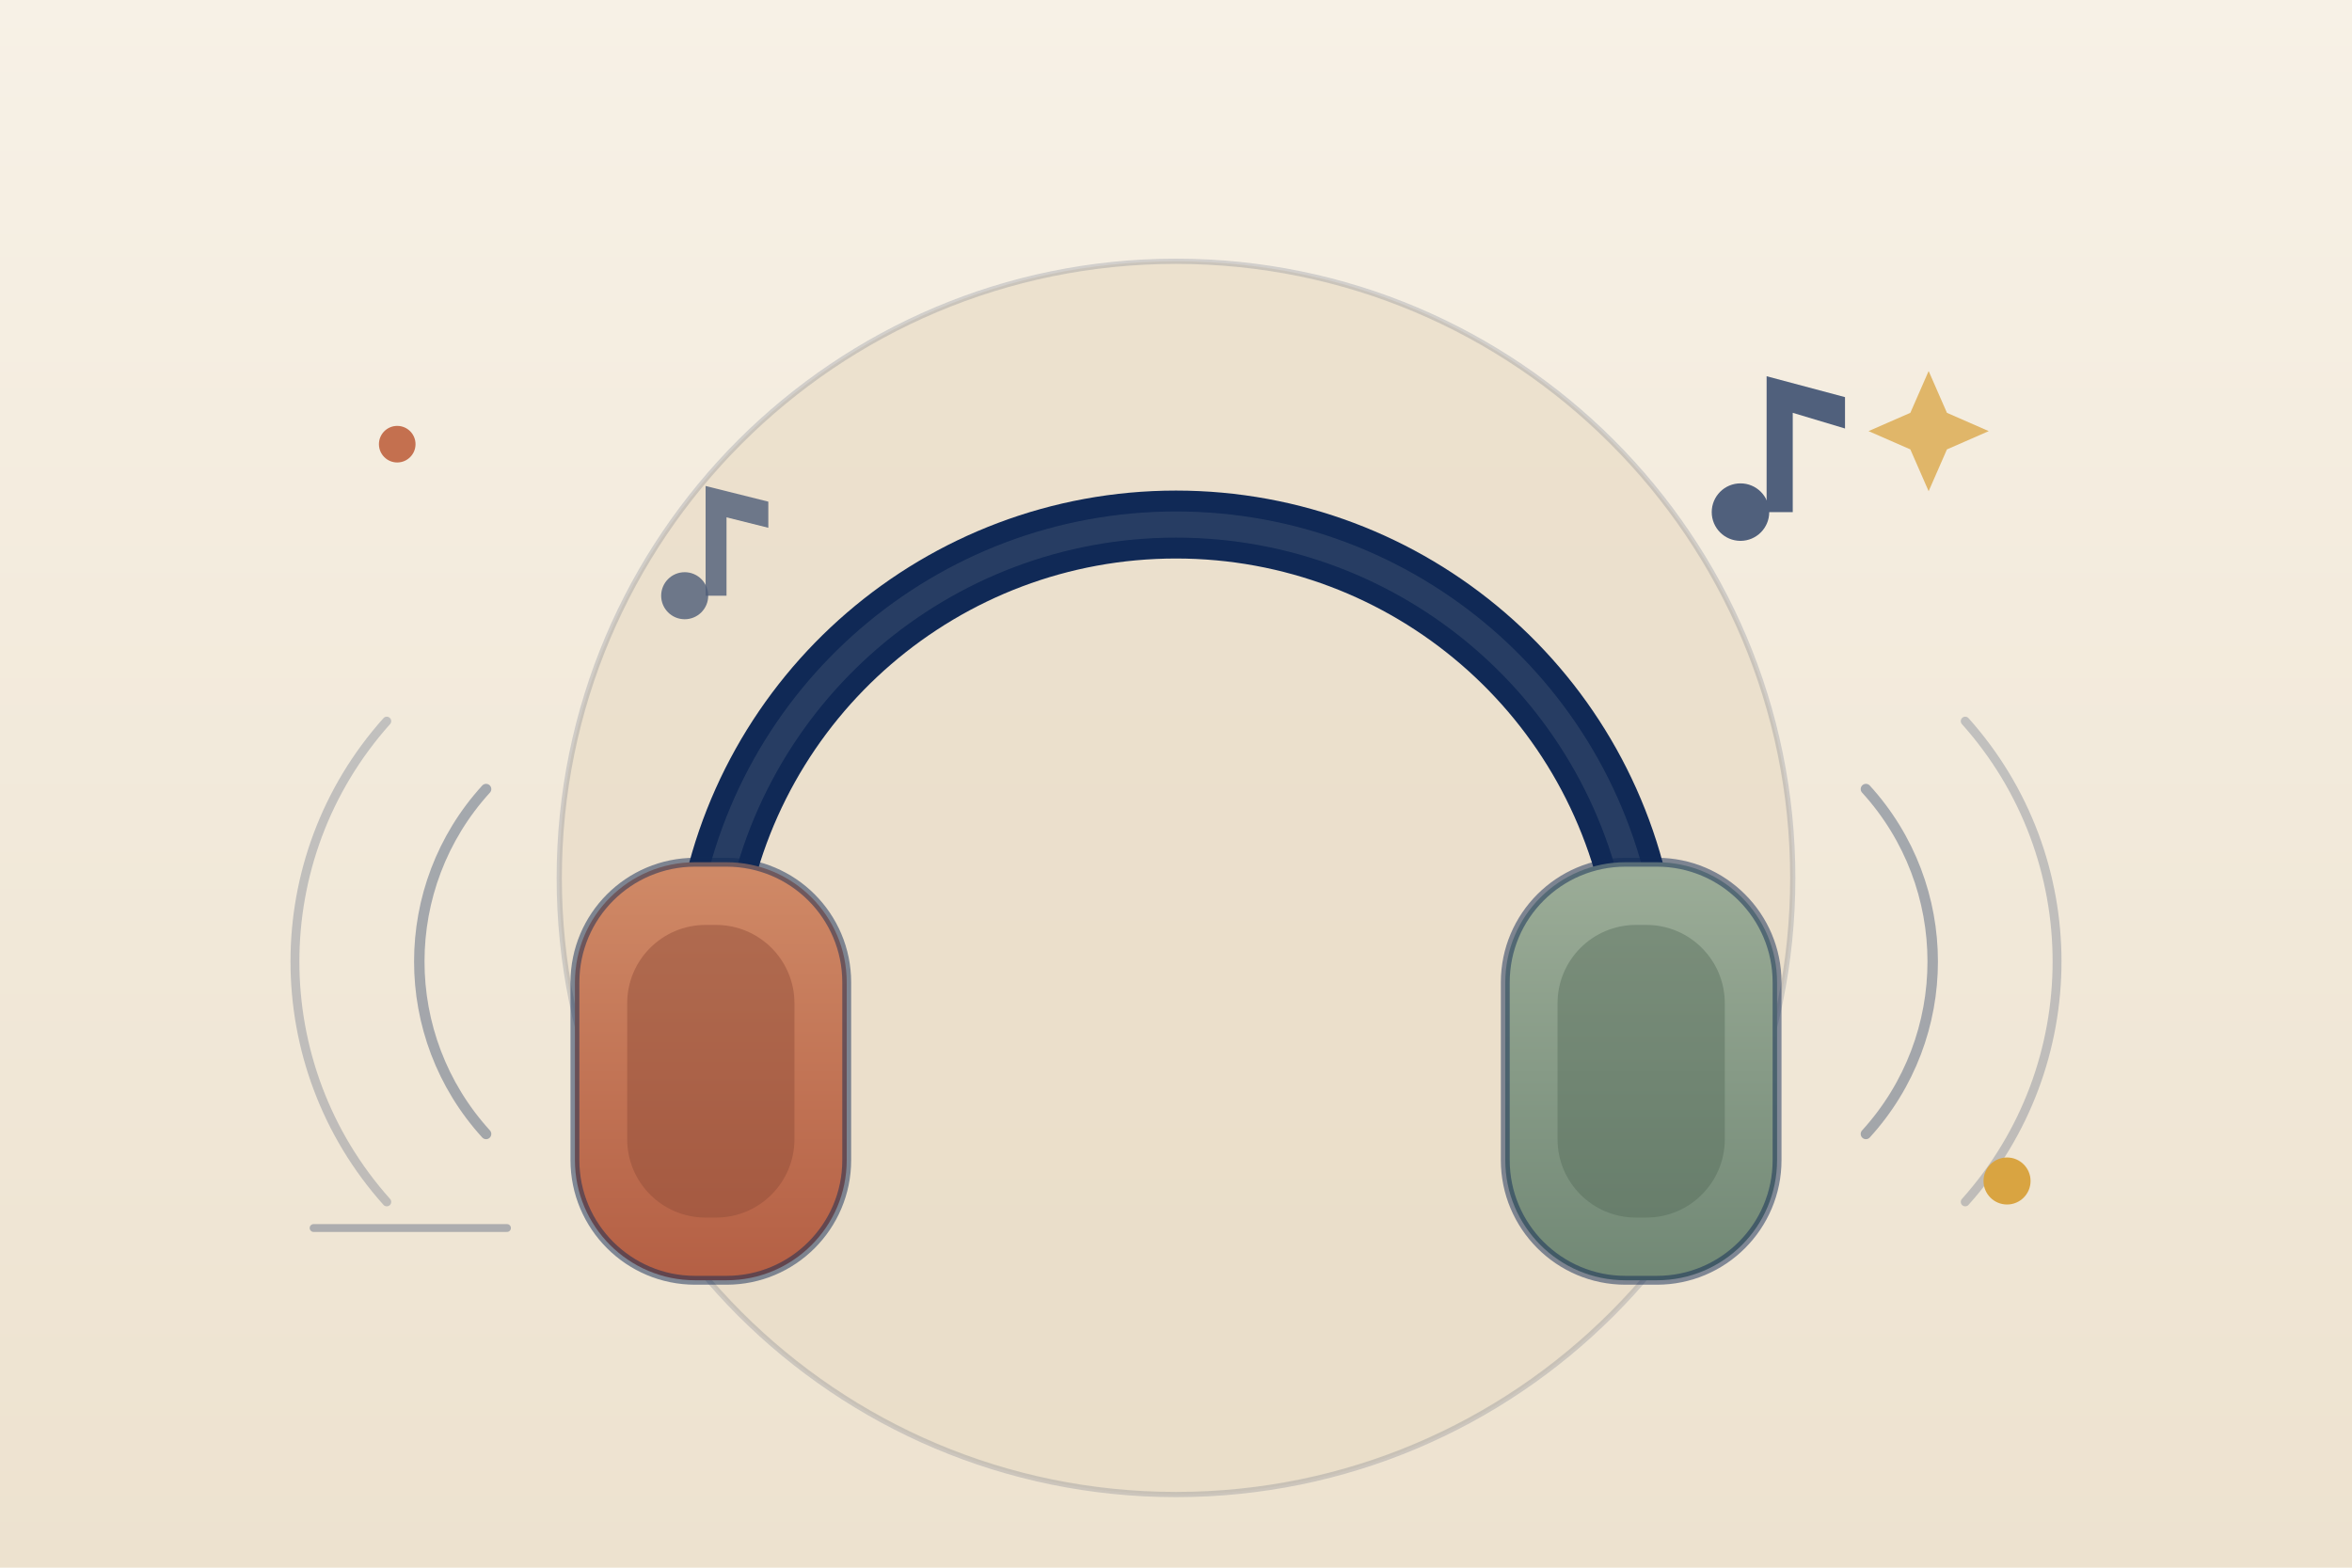
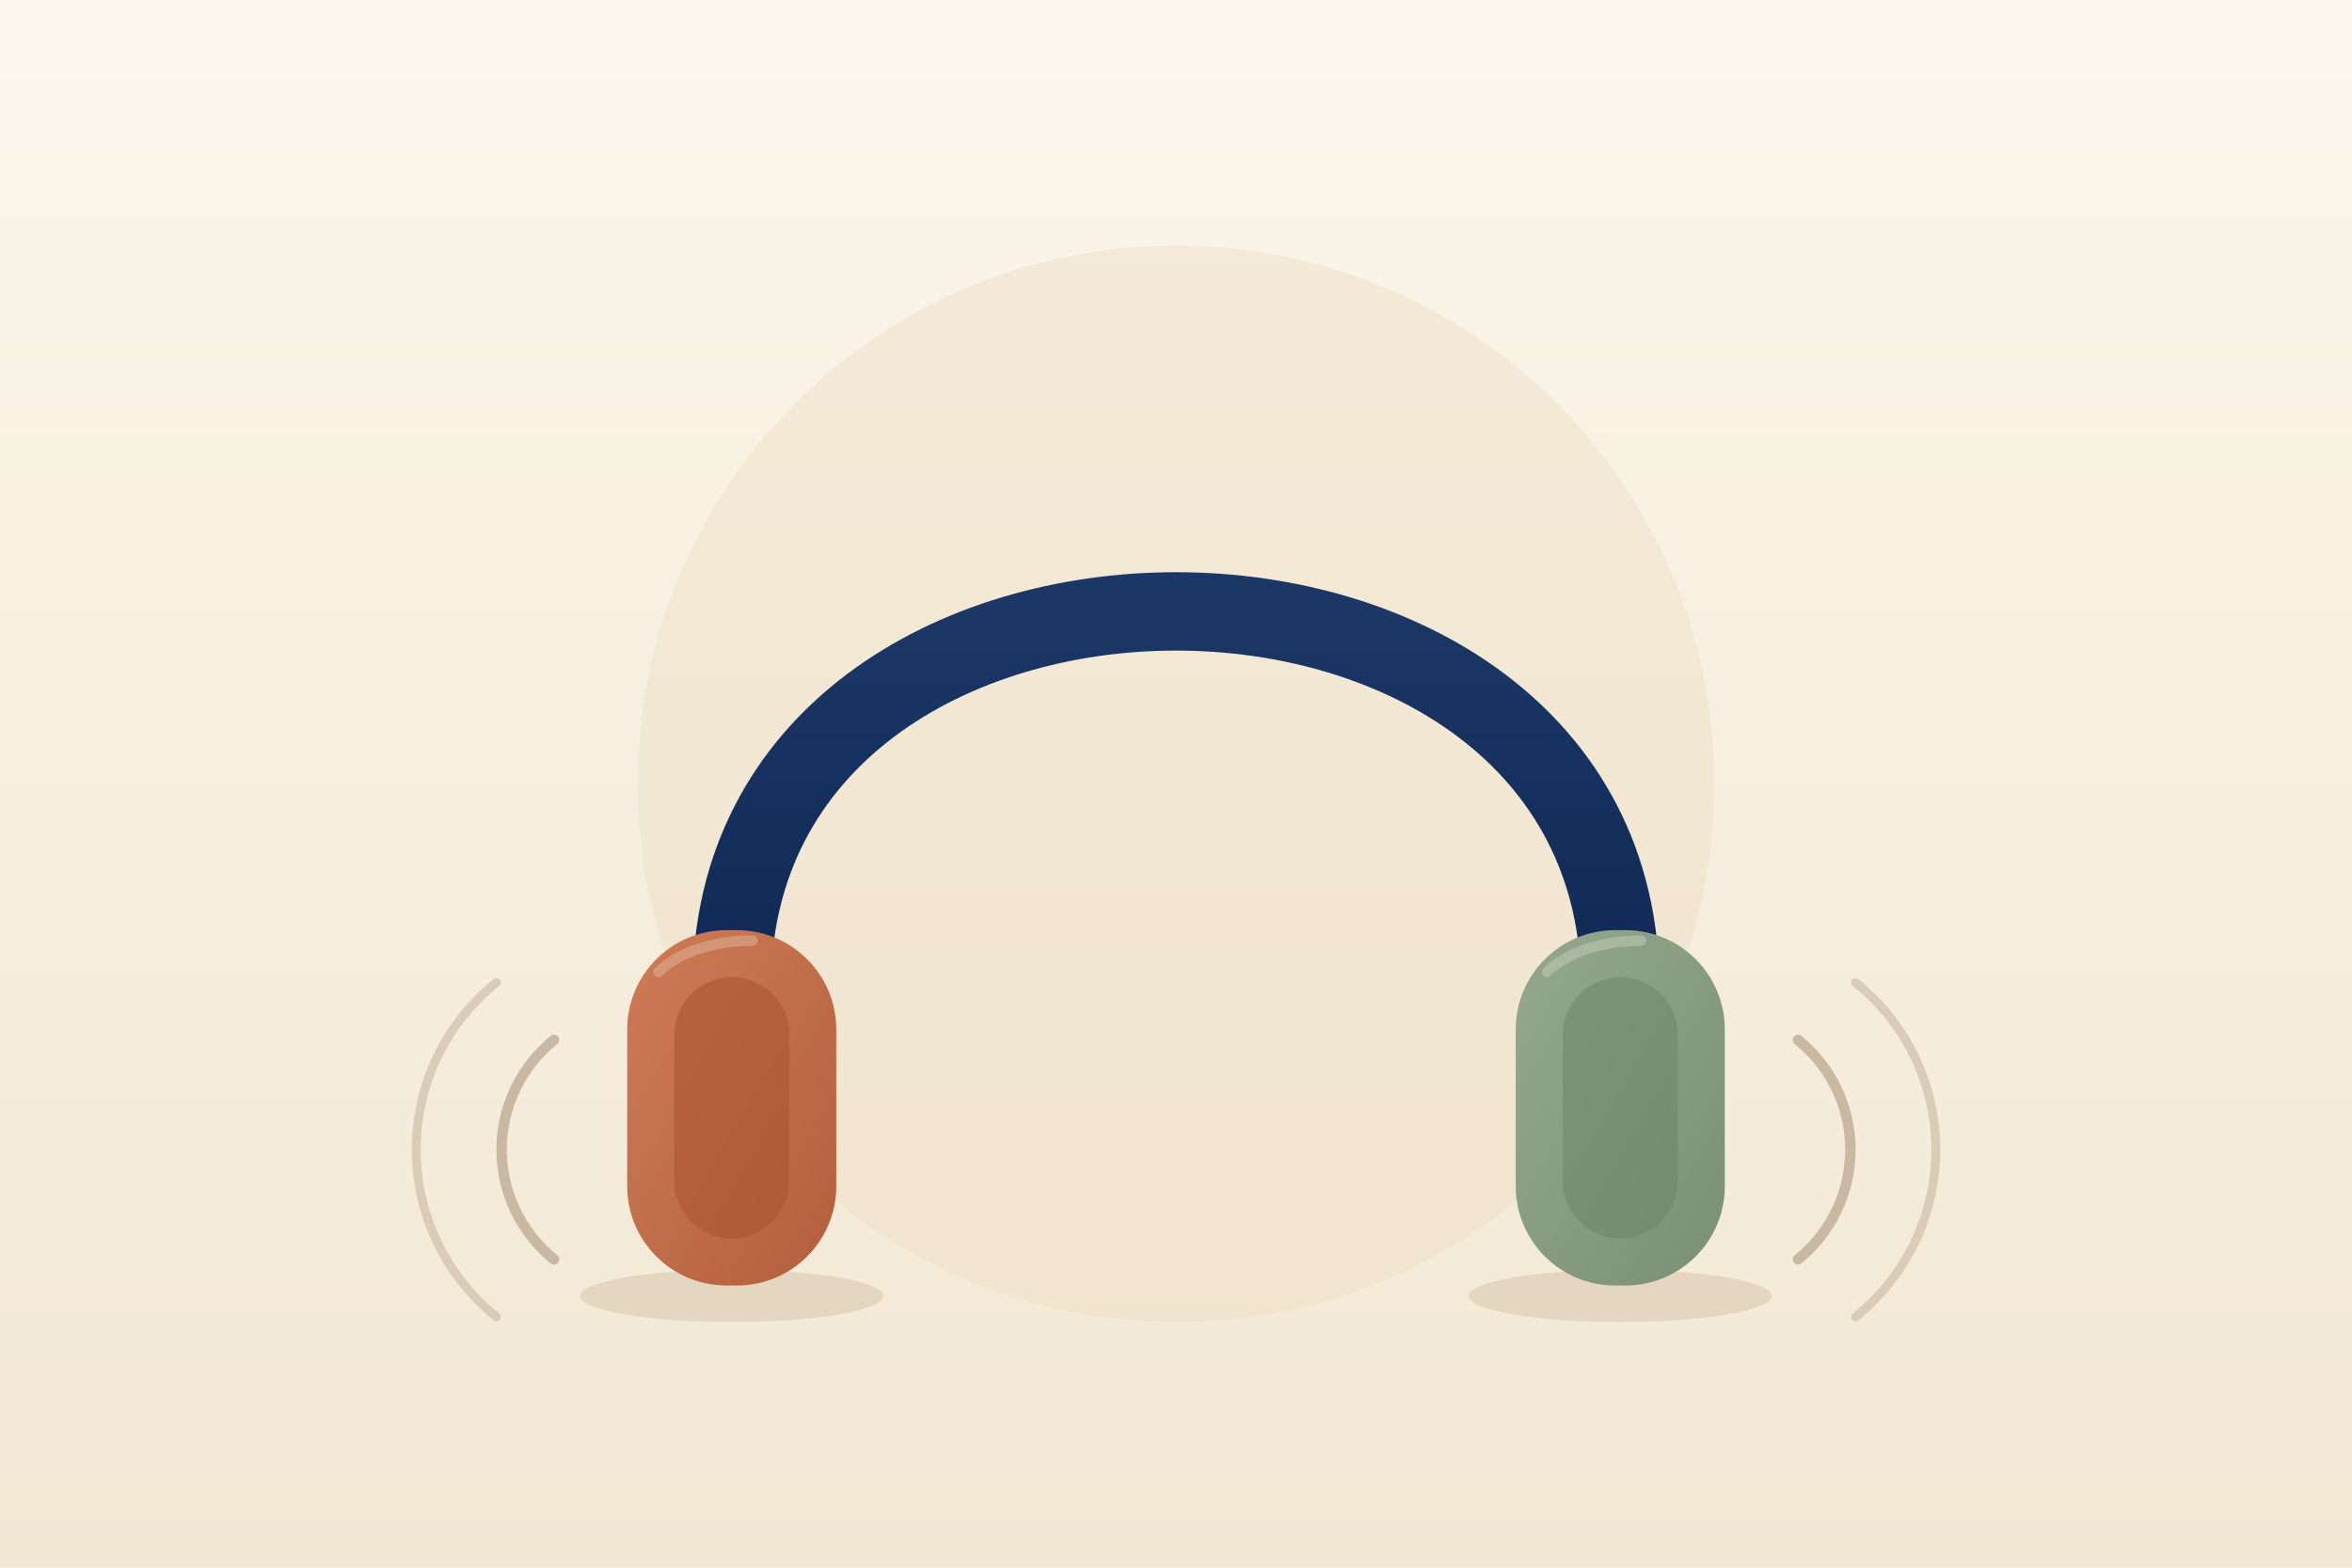
<svg xmlns="http://www.w3.org/2000/svg" viewBox="0 0 900 600" role="img" aria-label="耳机与声波插画">
  <defs>
-     <linearGradient id="bg" x1="0" y1="0" x2="0" y2="1">
-       <stop offset="0" stop-color="#F7F1E6" />
-       <stop offset="1" stop-color="#EDE2CF" />
+     <linearGradient id="g3bg" x1="0" y1="0" x2="0" y2="1">
+       <stop offset="0" stop-color="#FBF6EC" />
+       <stop offset="1" stop-color="#F2E7D3" />
    </linearGradient>
-     <linearGradient id="cupWarm" x1="0" y1="0" x2="0" y2="1">
-       <stop offset="0" stop-color="#D08A67" />
-       <stop offset="1" stop-color="#B45F44" />
+     <linearGradient id="g3cupL" x1="0" y1="0" x2="1" y2="1">
+       <stop offset="0" stop-color="#CE7B56" />
+       <stop offset="1" stop-color="#B35F3D" />
    </linearGradient>
-     <linearGradient id="cupGreen" x1="0" y1="0" x2="0" y2="1">
-       <stop offset="0" stop-color="#9CAD98" />
-       <stop offset="1" stop-color="#718875" />
+     <linearGradient id="g3cupR" x1="0" y1="0" x2="1" y2="1">
+       <stop offset="0" stop-color="#94A88D" />
+       <stop offset="1" stop-color="#7A9074" />
+     </linearGradient>
+     <linearGradient id="g3band" x1="0" y1="0" x2="0" y2="1">
+       <stop offset="0" stop-color="#1B3766" />
+       <stop offset="1" stop-color="#102956" />
    </linearGradient>
  </defs>
-   <rect width="900" height="600" fill="url(#bg)" />
-   <circle cx="450" cy="336" r="236" fill="#E8DCC6" opacity="0.7" />
-   <circle cx="450" cy="336" r="236" fill="none" stroke="#102956" stroke-width="2" opacity="0.16" />
-   <g fill="none" stroke="#102956" stroke-linecap="round">
-     <path d="M186 302a98 98 0 0 0 0 132" stroke-width="4" opacity="0.34" />
-     <path d="M148 276a138 138 0 0 0 0 184" stroke-width="3.4" opacity="0.22" />
-     <path d="M714 302a98 98 0 0 1 0 132" stroke-width="4" opacity="0.34" />
-     <path d="M752 276a138 138 0 0 1 0 184" stroke-width="3.4" opacity="0.22" />
+   <rect width="900" height="600" fill="url(#g3bg)" />
+   <circle cx="450" cy="300" r="206" fill="#EEDFC6" opacity="0.5" />
+   <g fill="none" stroke="#C9B8A2" stroke-linecap="round">
+     <path d="M212 398a54 54 0 0 0 0 84" stroke-width="4" />
+     <path d="M190 376a82 82 0 0 0 0 128" stroke-width="3.4" opacity="0.6" />
+     <path d="M688 398a54 54 0 0 1 0 84" stroke-width="4" />
+     <path d="M710 376a82 82 0 0 1 0 128" stroke-width="3.4" opacity="0.6" />
  </g>
-   <path d="M272 354A180 180 0 0 1 628 354" fill="none" stroke="#102956" stroke-width="26" stroke-linecap="round" />
-   <path d="M272 354A180 180 0 0 1 628 354" fill="none" stroke="#3B4F6E" stroke-width="10" stroke-linecap="round" opacity="0.55" />
-   <g>
-     <rect x="220" y="330" width="104" height="160" rx="46" fill="url(#cupWarm)" />
-     <rect x="240" y="354" width="64" height="112" rx="30" fill="#8E4B37" opacity="0.45" />
-     <rect x="220" y="330" width="104" height="160" rx="46" fill="none" stroke="#102956" stroke-width="3.4" opacity="0.5" />
-   </g>
-   <g>
-     <rect x="576" y="330" width="104" height="160" rx="46" fill="url(#cupGreen)" />
-     <rect x="596" y="354" width="64" height="112" rx="30" fill="#4F6655" opacity="0.4" />
-     <rect x="576" y="330" width="104" height="160" rx="46" fill="none" stroke="#102956" stroke-width="3.4" opacity="0.5" />
-   </g>
-   <g fill="#102956" opacity="0.72">
-     <circle cx="666" cy="196" r="11" />
-     <path d="M676 196v-52l30 8v12l-20-6v38Z" />
-     <circle cx="262" cy="228" r="9" opacity="0.8" />
-     <path d="M270 228v-42l24 6v10l-16-4v30Z" opacity="0.8" />
-   </g>
-   <circle cx="152" cy="170" r="7" fill="#C4704F" />
-   <circle cx="768" cy="452" r="9" fill="#D9A441" />
-   <path d="M738 142l7 16 16 7-16 7-7 16-7-16-16-7 16-7Z" fill="#D9A441" opacity="0.75" />
-   <path d="M120 470h74" stroke="#102956" stroke-width="3" stroke-linecap="round" opacity="0.3" />
+   <ellipse cx="280" cy="496" rx="58" ry="10" fill="#C9B394" opacity="0.35" />
+   <ellipse cx="620" cy="496" rx="58" ry="10" fill="#C9B394" opacity="0.35" />
+   <path d="M280 378C280 186 620 186 620 378" fill="none" stroke="url(#g3band)" stroke-width="30" stroke-linecap="round" />
+   <rect x="240" y="356" width="80" height="136" rx="38" fill="url(#g3cupL)" />
+   <rect x="258" y="374" width="44" height="100" rx="22" fill="#A9522F" opacity="0.55" />
+   <rect x="580" y="356" width="80" height="136" rx="38" fill="url(#g3cupR)" />
+   <rect x="598" y="374" width="44" height="100" rx="22" fill="#6B8267" opacity="0.5" />
+   <path d="M252 372c8-8 22-12 36-12" fill="none" stroke="#FBF6EC" stroke-width="4" stroke-linecap="round" opacity="0.25" />
+   <path d="M592 372c8-8 22-12 36-12" fill="none" stroke="#FBF6EC" stroke-width="4" stroke-linecap="round" opacity="0.25" />
</svg>
